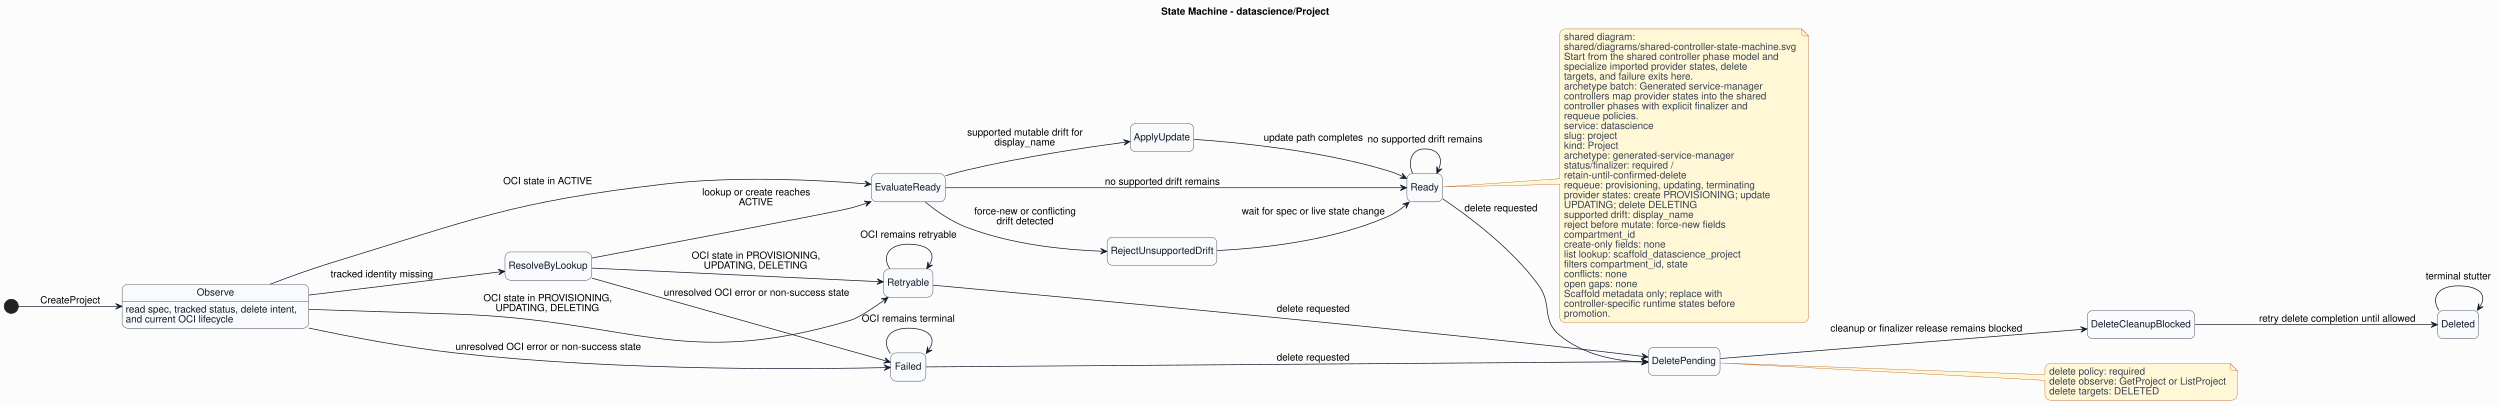
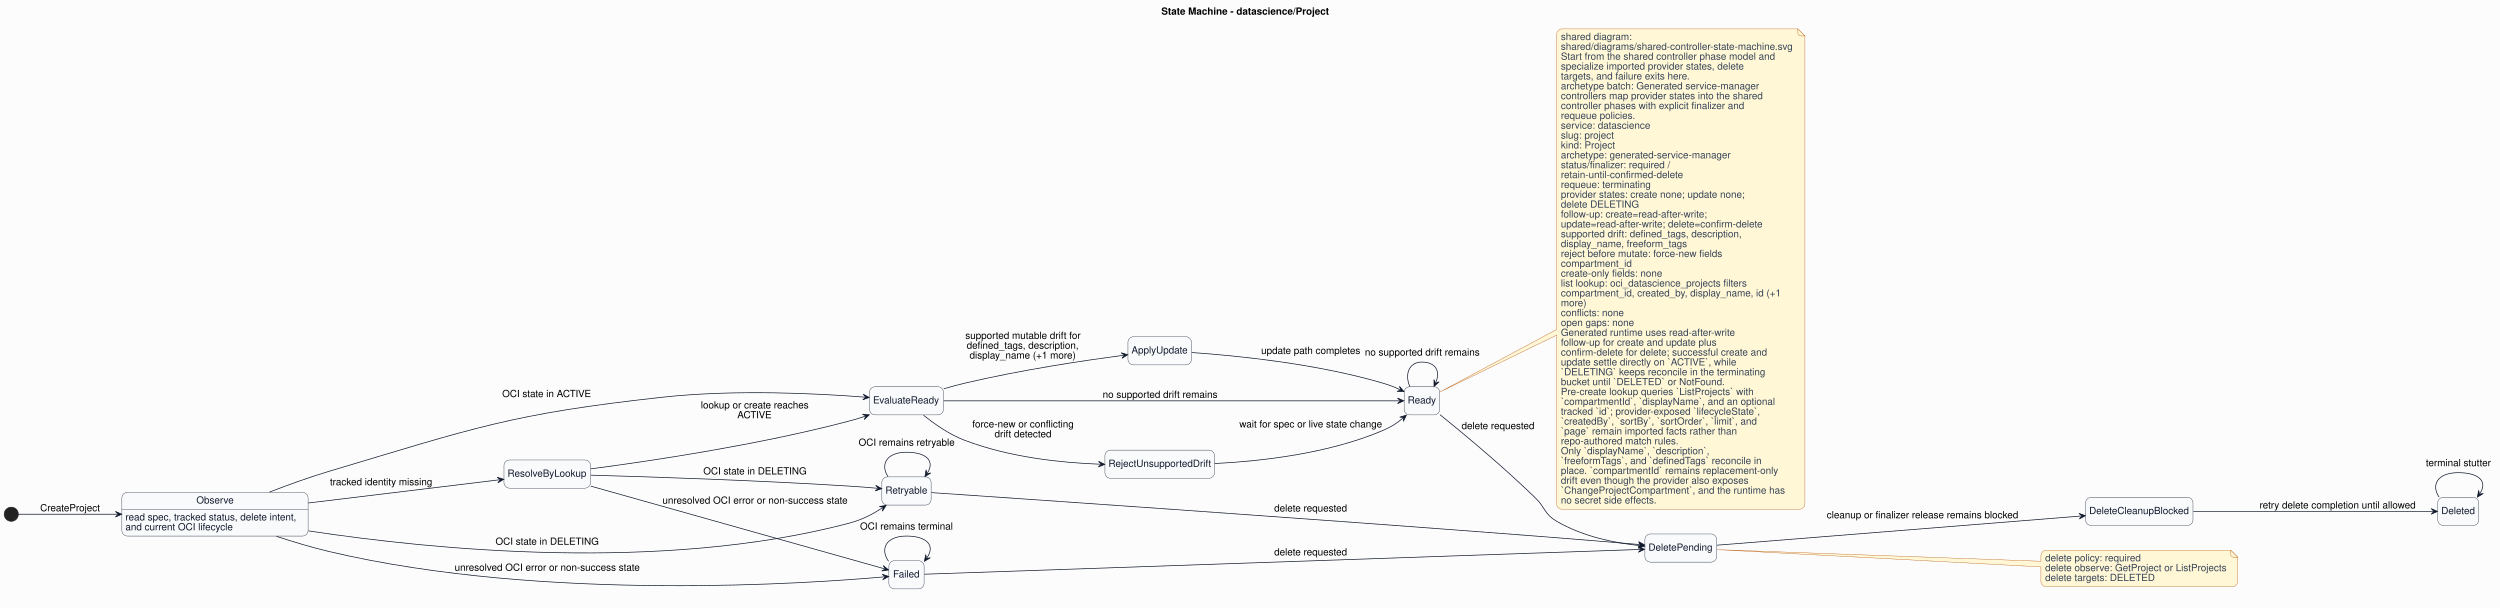
- <svg xmlns="http://www.w3.org/2000/svg" contentStyleType="text/css" data-diagram-type="STATE" height="576px" preserveAspectRatio="none" style="width:3542px;height:576px;background:#FCFCFD;" version="1.1" viewBox="0 0 3542 576" width="3542px" zoomAndPan="magnify">
+ <svg xmlns="http://www.w3.org/2000/svg" contentStyleType="text/css" data-diagram-type="STATE" height="862px" preserveAspectRatio="none" style="width:3549px;height:862px;background:#FCFCFD;" version="1.1" viewBox="0 0 3549 862" width="3549px" zoomAndPan="magnify">
  <defs />
  <g>
-     <rect fill="#FCFCFD" height="576" style="stroke:none;stroke-width:1;" width="3542" x="0" y="0" />
+     <rect fill="#FCFCFD" height="862" style="stroke:none;stroke-width:1;" width="3549" x="0" y="0" />
    <g class="title" data-source-line="10">
-       <text fill="#000000" font-family="Helvetica" font-size="14" font-weight="bold" lengthAdjust="spacing" textLength="238.089" x="1645.119" y="20.78">State Machine - datascience/Project</text>
+       <text fill="#000000" font-family="Helvetica" font-size="14" font-weight="bold" lengthAdjust="spacing" textLength="238.089" x="1648.619" y="20.78">State Machine - datascience/Project</text>
    </g>
    <g class="entity" data-qualified-name="observe" id="ent0002">
-       <rect fill="#F8FAFC" height="62" rx="8" ry="8" style="stroke:#0F172A;stroke-width:0.5;" width="264.364" x="173" y="403" />
-       <line style="stroke:#0F172A;stroke-width:0.5;" x1="173" x2="437.364" y1="427" y2="427" />
-       <text fill="#0F172A" font-family="Helvetica" font-size="14" lengthAdjust="spacing" textLength="52.91" x="278.727" y="418.78">Observe</text>
-       <text fill="#0F172A" font-family="Helvetica" font-size="14" lengthAdjust="spacing" textLength="244.364" x="178" y="442.78">read spec, tracked status, delete intent,</text>
-       <text fill="#0F172A" font-family="Helvetica" font-size="14" lengthAdjust="spacing" textLength="153.282" x="178" y="456.78">and current OCI lifecycle</text>
-     </g>
-     <rect fill="#F8FAFC" height="40" rx="8" ry="8" style="stroke:#0F172A;stroke-width:0.5;" width="104.951" x="1234.36" y="246" />
-     <text fill="#0F172A" font-family="Helvetica" font-size="14" lengthAdjust="spacing" textLength="94.951" x="1239.36" y="269.78">EvaluateReady</text>
-     <rect fill="#F8FAFC" height="40" rx="8" ry="8" style="stroke:#0F172A;stroke-width:0.5;" width="50.469" x="1993.32" y="246" />
-     <text fill="#0F172A" font-family="Helvetica" font-size="14" lengthAdjust="spacing" textLength="40.469" x="1998.32" y="269.78">Ready</text>
-     <rect fill="#F8FAFC" height="40" rx="8" ry="8" style="stroke:#0F172A;stroke-width:0.5;" width="69.917" x="1251.88" y="381" />
-     <text fill="#0F172A" font-family="Helvetica" font-size="14" lengthAdjust="spacing" textLength="59.917" x="1256.88" y="404.78">Retryable</text>
-     <rect fill="#F8FAFC" height="40" rx="8" ry="8" style="stroke:#0F172A;stroke-width:0.5;" width="50" x="1261.84" y="500" />
-     <text fill="#0F172A" font-family="Helvetica" font-size="14" lengthAdjust="spacing" textLength="38.131" x="1267.775" y="523.78">Failed</text>
-     <rect fill="#F8FAFC" height="40" rx="8" ry="8" style="stroke:#0F172A;stroke-width:0.5;" width="122.848" x="715.44" y="357" />
-     <text fill="#0F172A" font-family="Helvetica" font-size="14" lengthAdjust="spacing" textLength="112.848" x="720.44" y="380.78">ResolveByLookup</text>
-     <rect fill="#F8FAFC" height="40" rx="8" ry="8" style="stroke:#0F172A;stroke-width:0.5;" width="155.51" x="1568.56" y="336" />
-     <text fill="#0F172A" font-family="Helvetica" font-size="14" lengthAdjust="spacing" textLength="145.51" x="1573.56" y="359.78">RejectUnsupportedDrift</text>
-     <rect fill="#F8FAFC" height="40" rx="8" ry="8" style="stroke:#0F172A;stroke-width:0.5;" width="90.165" x="1601.23" y="175" />
-     <text fill="#0F172A" font-family="Helvetica" font-size="14" lengthAdjust="spacing" textLength="80.165" x="1606.23" y="198.78">ApplyUpdate</text>
-     <rect fill="#F8FAFC" height="40" rx="8" ry="8" style="stroke:#0F172A;stroke-width:0.5;" width="101.848" x="2335.1" y="492" />
-     <text fill="#0F172A" font-family="Helvetica" font-size="14" lengthAdjust="spacing" textLength="91.848" x="2340.1" y="515.78">DeletePending</text>
-     <rect fill="#F8FAFC" height="40" rx="8" ry="8" style="stroke:#0F172A;stroke-width:0.5;" width="58.255" x="3453.61" y="440" />
-     <text fill="#0F172A" font-family="Helvetica" font-size="14" lengthAdjust="spacing" textLength="48.255" x="3458.61" y="463.78">Deleted</text>
-     <rect fill="#F8FAFC" height="40" rx="8" ry="8" style="stroke:#0F172A;stroke-width:0.5;" width="152.427" x="2957.22" y="440" />
-     <text fill="#0F172A" font-family="Helvetica" font-size="14" lengthAdjust="spacing" textLength="142.427" x="2962.22" y="463.78">DeleteCleanupBlocked</text>
+       <rect fill="#F8FAFC" height="62" rx="8" ry="8" style="stroke:#0F172A;stroke-width:0.5;" width="264.364" x="173" y="699" />
+       <line style="stroke:#0F172A;stroke-width:0.5;" x1="173" x2="437.364" y1="723" y2="723" />
+       <text fill="#0F172A" font-family="Helvetica" font-size="14" lengthAdjust="spacing" textLength="52.91" x="278.727" y="714.78">Observe</text>
+       <text fill="#0F172A" font-family="Helvetica" font-size="14" lengthAdjust="spacing" textLength="244.364" x="178" y="738.78">read spec, tracked status, delete intent,</text>
+       <text fill="#0F172A" font-family="Helvetica" font-size="14" lengthAdjust="spacing" textLength="153.282" x="178" y="752.78">and current OCI lifecycle</text>
+     </g>
+     <rect fill="#F8FAFC" height="40" rx="8" ry="8" style="stroke:#0F172A;stroke-width:0.5;" width="104.951" x="1234.36" y="549" />
+     <text fill="#0F172A" font-family="Helvetica" font-size="14" lengthAdjust="spacing" textLength="94.951" x="1239.36" y="572.78">EvaluateReady</text>
+     <rect fill="#F8FAFC" height="40" rx="8" ry="8" style="stroke:#0F172A;stroke-width:0.5;" width="50.469" x="1993.32" y="549" />
+     <text fill="#0F172A" font-family="Helvetica" font-size="14" lengthAdjust="spacing" textLength="40.469" x="1998.32" y="572.78">Ready</text>
+     <rect fill="#F8FAFC" height="40" rx="8" ry="8" style="stroke:#0F172A;stroke-width:0.5;" width="69.917" x="1251.88" y="677" />
+     <text fill="#0F172A" font-family="Helvetica" font-size="14" lengthAdjust="spacing" textLength="59.917" x="1256.88" y="700.78">Retryable</text>
+     <rect fill="#F8FAFC" height="40" rx="8" ry="8" style="stroke:#0F172A;stroke-width:0.5;" width="50" x="1261.84" y="796" />
+     <text fill="#0F172A" font-family="Helvetica" font-size="14" lengthAdjust="spacing" textLength="38.131" x="1267.775" y="819.78">Failed</text>
+     <rect fill="#F8FAFC" height="40" rx="8" ry="8" style="stroke:#0F172A;stroke-width:0.5;" width="122.848" x="715.44" y="653" />
+     <text fill="#0F172A" font-family="Helvetica" font-size="14" lengthAdjust="spacing" textLength="112.848" x="720.44" y="676.78">ResolveByLookup</text>
+     <rect fill="#F8FAFC" height="40" rx="8" ry="8" style="stroke:#0F172A;stroke-width:0.5;" width="155.51" x="1568.56" y="639" />
+     <text fill="#0F172A" font-family="Helvetica" font-size="14" lengthAdjust="spacing" textLength="145.51" x="1573.56" y="662.78">RejectUnsupportedDrift</text>
+     <rect fill="#F8FAFC" height="40" rx="8" ry="8" style="stroke:#0F172A;stroke-width:0.5;" width="90.165" x="1601.23" y="478" />
+     <text fill="#0F172A" font-family="Helvetica" font-size="14" lengthAdjust="spacing" textLength="80.165" x="1606.23" y="501.78">ApplyUpdate</text>
+     <rect fill="#F8FAFC" height="40" rx="8" ry="8" style="stroke:#0F172A;stroke-width:0.5;" width="101.848" x="2335.1" y="758" />
+     <text fill="#0F172A" font-family="Helvetica" font-size="14" lengthAdjust="spacing" textLength="91.848" x="2340.1" y="781.78">DeletePending</text>
+     <rect fill="#F8FAFC" height="40" rx="8" ry="8" style="stroke:#0F172A;stroke-width:0.5;" width="58.255" x="3460.61" y="706" />
+     <text fill="#0F172A" font-family="Helvetica" font-size="14" lengthAdjust="spacing" textLength="48.255" x="3465.61" y="729.78">Deleted</text>
+     <rect fill="#F8FAFC" height="40" rx="8" ry="8" style="stroke:#0F172A;stroke-width:0.5;" width="152.427" x="2960.72" y="706" />
+     <text fill="#0F172A" font-family="Helvetica" font-size="14" lengthAdjust="spacing" textLength="142.427" x="2965.72" y="729.78">DeleteCleanupBlocked</text>
    <g class="start_entity" data-qualified-name=".start." data-source-line="32" id="ent0002">
-       <ellipse cx="16" cy="434" fill="#222222" rx="10" ry="10" style="stroke:#222222;stroke-width:1;" />
+       <ellipse cx="16" cy="730" fill="#222222" rx="10" ry="10" style="stroke:#222222;stroke-width:1;" />
    </g>
    <g class="entity" data-qualified-name="GMN2" data-source-line="55" id="ent0003">
-       <path d="M2209.78,49 L2209.78,253.16 L2044.1,264.86 L2209.78,261.16 L2209.78,449 A8,8 0 0 0 2217.78,457 L2554.261,457 A8,8 0 0 0 2562.261,449 L2562.261,51 L2552.261,41 L2217.78,41 A8,8 0 0 0 2209.78,49" fill="#FFF7D6" style="stroke:#B45309;stroke-width:0.5;" />
+       <path d="M2209.78,49 L2209.78,467.76 L2044.1,556.44 L2209.78,475.76 L2209.78,715 A8,8 0 0 0 2217.78,723 L2554.261,723 A8,8 0 0 0 2562.261,715 L2562.261,51 L2552.261,41 L2217.78,41 A8,8 0 0 0 2209.78,49" fill="#FFF7D6" style="stroke:#B45309;stroke-width:0.5;" />
      <path d="M2552.261,41 L2552.261,47 A4,4 0 0 0 2556.261,51 L2562.261,51 L2552.261,41" fill="#FFF7D6" style="stroke:#B45309;stroke-width:0.5;" />
      <text fill="#334155" font-family="Helvetica" font-size="14" lengthAdjust="spacing" textLength="101.165" x="2215.78" y="56.78">shared diagram:</text>
      <text fill="#334155" font-family="Helvetica" font-size="14" lengthAdjust="spacing" textLength="331.481" x="2215.78" y="70.78">shared/diagrams/shared-controller-state-machine.svg</text>
      <text fill="#334155" font-family="Helvetica" font-size="14" lengthAdjust="spacing" textLength="304.274" x="2215.78" y="84.78">Start from the shared controller phase model and</text>
      <text fill="#334155" font-family="Helvetica" font-size="14" lengthAdjust="spacing" textLength="261.468" x="2215.78" y="98.78">specialize imported provider states, delete</text>
      <text fill="#334155" font-family="Helvetica" font-size="14" lengthAdjust="spacing" textLength="184.434" x="2215.78" y="112.78">targets, and failure exits here.</text>
      <text fill="#334155" font-family="Helvetica" font-size="14" lengthAdjust="spacing" textLength="281.709" x="2215.78" y="126.78">archetype batch: Generated service-manager</text>
      <text fill="#334155" font-family="Helvetica" font-size="14" lengthAdjust="spacing" textLength="287.923" x="2215.78" y="140.78">controllers map provider states into the shared</text>
      <text fill="#334155" font-family="Helvetica" font-size="14" lengthAdjust="spacing" textLength="261.461" x="2215.78" y="154.78">controller phases with explicit finalizer and</text>
      <text fill="#334155" font-family="Helvetica" font-size="14" lengthAdjust="spacing" textLength="105.848" x="2215.78" y="168.78">requeue policies.</text>
      <text fill="#334155" font-family="Helvetica" font-size="14" lengthAdjust="spacing" textLength="126.841" x="2215.78" y="182.78">service: datascience</text>
      <text fill="#334155" font-family="Helvetica" font-size="14" lengthAdjust="spacing" textLength="75.482" x="2215.78" y="196.78">slug: project</text>
      <text fill="#334155" font-family="Helvetica" font-size="14" lengthAdjust="spacing" textLength="77.034" x="2215.78" y="210.78">kind: Project</text>
      <text fill="#334155" font-family="Helvetica" font-size="14" lengthAdjust="spacing" textLength="241.24" x="2215.78" y="224.78">archetype: generated-service-manager</text>
      <text fill="#334155" font-family="Helvetica" font-size="14" lengthAdjust="spacing" textLength="156.406" x="2215.78" y="238.78">status/finalizer: required /</text>
      <text fill="#334155" font-family="Helvetica" font-size="14" lengthAdjust="spacing" textLength="174.303" x="2215.78" y="252.78">retain-until-confirmed-delete</text>
-       <text fill="#334155" font-family="Helvetica" font-size="14" lengthAdjust="spacing" textLength="272.398" x="2215.78" y="266.78">requeue: provisioning, updating, terminating</text>
-       <text fill="#334155" font-family="Helvetica" font-size="14" lengthAdjust="spacing" textLength="295.682" x="2215.78" y="280.78">provider states: create PROVISIONING; update</text>
-       <text fill="#334155" font-family="Helvetica" font-size="14" lengthAdjust="spacing" textLength="192.165" x="2215.78" y="294.78">UPDATING; delete DELETING</text>
-       <text fill="#334155" font-family="Helvetica" font-size="14" lengthAdjust="spacing" textLength="183.661" x="2215.78" y="308.78">supported drift: display_name</text>
-       <text fill="#334155" font-family="Helvetica" font-size="14" lengthAdjust="spacing" textLength="230.33" x="2215.78" y="322.78">reject before mutate: force-new fields</text>
-       <text fill="#334155" font-family="Helvetica" font-size="14" lengthAdjust="spacing" textLength="100.379" x="2215.78" y="336.78">compartment_id</text>
-       <text fill="#334155" font-family="Helvetica" font-size="14" lengthAdjust="spacing" textLength="144.751" x="2215.78" y="350.78">create-only fields: none</text>
-       <text fill="#334155" font-family="Helvetica" font-size="14" lengthAdjust="spacing" textLength="250.592" x="2215.78" y="364.78">list lookup: scaffold_datascience_project</text>
-       <text fill="#334155" font-family="Helvetica" font-size="14" lengthAdjust="spacing" textLength="175.848" x="2215.78" y="378.78">filters compartment_id, state</text>
-       <text fill="#334155" font-family="Helvetica" font-size="14" lengthAdjust="spacing" textLength="89.496" x="2215.78" y="392.78">conflicts: none</text>
-       <text fill="#334155" font-family="Helvetica" font-size="14" lengthAdjust="spacing" textLength="104.316" x="2215.78" y="406.78">open gaps: none</text>
-       <text fill="#334155" font-family="Helvetica" font-size="14" lengthAdjust="spacing" textLength="224.902" x="2215.78" y="420.78">Scaffold metadata only; replace with</text>
-       <text fill="#334155" font-family="Helvetica" font-size="14" lengthAdjust="spacing" textLength="244.323" x="2215.78" y="434.78">controller-specific runtime states before</text>
-       <text fill="#334155" font-family="Helvetica" font-size="14" lengthAdjust="spacing" textLength="66.144" x="2215.78" y="448.78">promotion.</text>
-     </g>
-     <g class="entity" data-qualified-name="GMN5" data-source-line="86" id="ent0006">
-       <path d="M2897.27,523 L2897.27,530.9 L2437.4,514.26 L2897.27,538.9 L2897.27,559 A8,8 0 0 0 2905.27,567 L3161.614,567 A8,8 0 0 0 3169.614,559 L3169.614,525 L3159.614,515 L2905.27,515 A8,8 0 0 0 2897.27,523" fill="#FFF7D6" style="stroke:#B45309;stroke-width:0.5;" />
-       <path d="M3159.614,515 L3159.614,521 A4,4 0 0 0 3163.614,525 L3169.614,525 L3159.614,515" fill="#FFF7D6" style="stroke:#B45309;stroke-width:0.5;" />
-       <text fill="#334155" font-family="Helvetica" font-size="14" lengthAdjust="spacing" textLength="136.972" x="2903.27" y="530.78">delete policy: required</text>
-       <text fill="#334155" font-family="Helvetica" font-size="14" lengthAdjust="spacing" textLength="251.344" x="2903.27" y="544.78">delete observe: GetProject or ListProject</text>
-       <text fill="#334155" font-family="Helvetica" font-size="14" lengthAdjust="spacing" textLength="157.185" x="2903.27" y="558.78">delete targets: DELETED</text>
+       <text fill="#334155" font-family="Helvetica" font-size="14" lengthAdjust="spacing" textLength="128.413" x="2215.78" y="266.78">requeue: terminating</text>
+       <text fill="#334155" font-family="Helvetica" font-size="14" lengthAdjust="spacing" textLength="263.067" x="2215.78" y="280.78">provider states: create none; update none;</text>
+       <text fill="#334155" font-family="Helvetica" font-size="14" lengthAdjust="spacing" textLength="112.048" x="2215.78" y="294.78">delete DELETING</text>
+       <text fill="#334155" font-family="Helvetica" font-size="14" lengthAdjust="spacing" textLength="209.699" x="2215.78" y="308.78">follow-up: create=read-after-write;</text>
+       <text fill="#334155" font-family="Helvetica" font-size="14" lengthAdjust="spacing" textLength="288.716" x="2215.78" y="322.78">update=read-after-write; delete=confirm-delete</text>
+       <text fill="#334155" font-family="Helvetica" font-size="14" lengthAdjust="spacing" textLength="256.826" x="2215.78" y="336.78">supported drift: defined_tags, description,</text>
+       <text fill="#334155" font-family="Helvetica" font-size="14" lengthAdjust="spacing" textLength="180.537" x="2215.78" y="350.78">display_name, freeform_tags</text>
+       <text fill="#334155" font-family="Helvetica" font-size="14" lengthAdjust="spacing" textLength="230.33" x="2215.78" y="364.78">reject before mutate: force-new fields</text>
+       <text fill="#334155" font-family="Helvetica" font-size="14" lengthAdjust="spacing" textLength="100.379" x="2215.78" y="378.78">compartment_id</text>
+       <text fill="#334155" font-family="Helvetica" font-size="14" lengthAdjust="spacing" textLength="144.751" x="2215.78" y="392.78">create-only fields: none</text>
+       <text fill="#334155" font-family="Helvetica" font-size="14" lengthAdjust="spacing" textLength="264.578" x="2215.78" y="406.78">list lookup: oci_datascience_projects filters</text>
+       <text fill="#334155" font-family="Helvetica" font-size="14" lengthAdjust="spacing" textLength="314.781" x="2215.78" y="420.78">compartment_id, created_by, display_name, id (+1</text>
+       <text fill="#334155" font-family="Helvetica" font-size="14" lengthAdjust="spacing" textLength="36.559" x="2215.78" y="434.78">more)</text>
+       <text fill="#334155" font-family="Helvetica" font-size="14" lengthAdjust="spacing" textLength="89.496" x="2215.78" y="448.78">conflicts: none</text>
+       <text fill="#334155" font-family="Helvetica" font-size="14" lengthAdjust="spacing" textLength="104.316" x="2215.78" y="462.78">open gaps: none</text>
+       <text fill="#334155" font-family="Helvetica" font-size="14" lengthAdjust="spacing" textLength="248.999" x="2215.78" y="476.78">Generated runtime uses read-after-write</text>
+       <text fill="#334155" font-family="Helvetica" font-size="14" lengthAdjust="spacing" textLength="222.585" x="2215.78" y="490.78">follow-up for create and update plus</text>
+       <text fill="#334155" font-family="Helvetica" font-size="14" lengthAdjust="spacing" textLength="294.15" x="2215.78" y="504.78">confirm-delete for delete; successful create and</text>
+       <text fill="#334155" font-family="Helvetica" font-size="14" lengthAdjust="spacing" textLength="251.33" x="2215.78" y="518.78">update settle directly on `ACTIVE`, while</text>
+       <text fill="#334155" font-family="Helvetica" font-size="14" lengthAdjust="spacing" textLength="291.785" x="2215.78" y="532.78">`DELETING` keeps reconcile in the terminating</text>
+       <text fill="#334155" font-family="Helvetica" font-size="14" lengthAdjust="spacing" textLength="234.206" x="2215.78" y="546.78">bucket until `DELETED` or NotFound.</text>
+       <text fill="#334155" font-family="Helvetica" font-size="14" lengthAdjust="spacing" textLength="274.668" x="2215.78" y="560.78">Pre-create lookup queries `ListProjects` with</text>
+       <text fill="#334155" font-family="Helvetica" font-size="14" lengthAdjust="spacing" textLength="304.254" x="2215.78" y="574.78">`compartmentId`, `displayName`, and an optional</text>
+       <text fill="#334155" font-family="Helvetica" font-size="14" lengthAdjust="spacing" textLength="285.558" x="2215.78" y="588.78">tracked `id`; provider-exposed `lifecycleState`,</text>
+       <text fill="#334155" font-family="Helvetica" font-size="14" lengthAdjust="spacing" textLength="278.489" x="2215.78" y="602.78">`createdBy`, `sortBy`, `sortOrder`, `limit`, and</text>
+       <text fill="#334155" font-family="Helvetica" font-size="14" lengthAdjust="spacing" textLength="250.565" x="2215.78" y="616.78">`page` remain imported facts rather than</text>
+       <text fill="#334155" font-family="Helvetica" font-size="14" lengthAdjust="spacing" textLength="168.089" x="2215.78" y="630.78">repo-authored match rules.</text>
+       <text fill="#334155" font-family="Helvetica" font-size="14" lengthAdjust="spacing" textLength="211.62" x="2215.78" y="644.78">Only `displayName`, `description`,</text>
+       <text fill="#334155" font-family="Helvetica" font-size="14" lengthAdjust="spacing" textLength="288.682" x="2215.78" y="658.78">`freeformTags`, and `definedTags` reconcile in</text>
+       <text fill="#334155" font-family="Helvetica" font-size="14" lengthAdjust="spacing" textLength="308.902" x="2215.78" y="672.78">place. `compartmentId` remains replacement-only</text>
+       <text fill="#334155" font-family="Helvetica" font-size="14" lengthAdjust="spacing" textLength="267.723" x="2215.78" y="686.78">drift even though the provider also exposes</text>
+       <text fill="#334155" font-family="Helvetica" font-size="14" lengthAdjust="spacing" textLength="318.268" x="2215.78" y="700.78">`ChangeProjectCompartment`, and the runtime has</text>
+       <text fill="#334155" font-family="Helvetica" font-size="14" lengthAdjust="spacing" textLength="136.179" x="2215.78" y="714.78">no secret side effects.</text>
+     </g>
+     <g class="entity" data-qualified-name="GMN5" data-source-line="105" id="ent0006">
+       <path d="M2897.27,789 L2897.27,796.78 L2437.4,780.25 L2897.27,804.78 L2897.27,825 A8,8 0 0 0 2905.27,833 L3168.614,833 A8,8 0 0 0 3176.614,825 L3176.614,791 L3166.614,781 L2905.27,781 A8,8 0 0 0 2897.27,789" fill="#FFF7D6" style="stroke:#B45309;stroke-width:0.5;" />
+       <path d="M3166.614,781 L3166.614,787 A4,4 0 0 0 3170.614,791 L3176.614,791 L3166.614,781" fill="#FFF7D6" style="stroke:#B45309;stroke-width:0.5;" />
+       <text fill="#334155" font-family="Helvetica" font-size="14" lengthAdjust="spacing" textLength="136.972" x="2903.27" y="796.78">delete policy: required</text>
+       <text fill="#334155" font-family="Helvetica" font-size="14" lengthAdjust="spacing" textLength="258.344" x="2903.27" y="810.78">delete observe: GetProject or ListProjects</text>
+       <text fill="#334155" font-family="Helvetica" font-size="14" lengthAdjust="spacing" textLength="157.185" x="2903.27" y="824.78">delete targets: DELETED</text>
    </g>
    <g class="link" data-entity-1="ent0002" data-entity-2="ent0002" data-link-type="dependency" data-source-line="32" id="lnk3">
-       <path d="M26.23,434 C49.42,434 106.57,434 166.83,434" fill="none" id="*start*-to-observe" style="stroke:#0F172A;stroke-width:1;" />
-       <polygon fill="#0F172A" points="172.83,434,163.83,430,167.83,434,163.83,438,172.83,434" style="stroke:#0F172A;stroke-width:1;" />
-       <text fill="#000000" font-family="Helvetica" font-size="14" lengthAdjust="spacing" textLength="85.593" x="57" y="429.78">CreateProject</text>
+       <path d="M26.23,730 C49.42,730 106.57,730 166.83,730" fill="none" id="*start*-to-observe" style="stroke:#0F172A;stroke-width:1;" />
+       <polygon fill="#0F172A" points="172.83,730,163.83,726,167.83,730,163.83,734,172.83,730" style="stroke:#0F172A;stroke-width:1;" />
+       <text fill="#000000" font-family="Helvetica" font-size="14" lengthAdjust="spacing" textLength="85.593" x="57" y="725.78">CreateProject</text>
    </g>
    <g class="link" data-entity-1="ent0002" data-entity-2="ent0007" data-link-type="dependency" data-source-line="33" id="lnk4">
-       <path d="M437.64,418.05 C528.55,407.01 639.334,393.573 709.184,385.093" fill="none" id="observe-to-resolve_by_lookup" style="stroke:#0F172A;stroke-width:1;" />
-       <polygon fill="#0F172A" points="715.14,384.37,705.723,381.484,710.176,384.973,706.688,389.425,715.14,384.37" style="stroke:#0F172A;stroke-width:1;" />
-       <text fill="#000000" font-family="Helvetica" font-size="14" lengthAdjust="spacing" textLength="145.503" x="468.36" y="392.84">tracked identity missing</text>
+       <path d="M437.64,714.05 C528.55,703.01 639.334,689.573 709.184,681.093" fill="none" id="observe-to-resolve_by_lookup" style="stroke:#0F172A;stroke-width:1;" />
+       <polygon fill="#0F172A" points="715.14,680.37,705.723,677.484,710.176,680.973,706.688,685.426,715.14,680.37" style="stroke:#0F172A;stroke-width:1;" />
+       <text fill="#000000" font-family="Helvetica" font-size="14" lengthAdjust="spacing" textLength="145.503" x="468.36" y="688.84">tracked identity missing</text>
    </g>
    <g class="link" data-entity-1="ent0007" data-entity-2="ent0003" data-link-type="dependency" data-source-line="34" id="lnk5">
-       <path d="M838.57,365.58 C952.1,344.19 1186.77,299.79 1204.36,295 C1214.07,292.36 1218.604,291.054 1228.384,287.704" fill="none" id="resolve_by_lookup-to-evaluate_ready" style="stroke:#0F172A;stroke-width:1;" />
-       <polygon fill="#0F172A" points="1234.06,285.76,1224.249,284.892,1229.33,287.38,1226.842,292.461,1234.06,285.76" style="stroke:#0F172A;stroke-width:1;" />
-       <text fill="#000000" font-family="Helvetica" font-size="14" lengthAdjust="spacing" textLength="154.089" x="994.86" y="276.78">lookup or create reaches</text>
-       <text fill="#000000" font-family="Helvetica" font-size="14" lengthAdjust="spacing" textLength="50.565" x="1046.622" y="290.78">ACTIVE</text>
+       <path d="M838.59,665.59 C921.94,654.68 1076.06,631.86 1204.36,598 C1214.09,595.43 1218.632,594.159 1228.412,590.819" fill="none" id="resolve_by_lookup-to-evaluate_ready" style="stroke:#0F172A;stroke-width:1;" />
+       <polygon fill="#0F172A" points="1234.09,588.88,1224.28,588.003,1229.358,590.496,1226.866,595.574,1234.09,588.88" style="stroke:#0F172A;stroke-width:1;" />
+       <text fill="#000000" font-family="Helvetica" font-size="14" lengthAdjust="spacing" textLength="154.089" x="994.86" y="579.78">lookup or create reaches</text>
+       <text fill="#000000" font-family="Helvetica" font-size="14" lengthAdjust="spacing" textLength="50.565" x="1046.622" y="593.78">ACTIVE</text>
    </g>
    <g class="link" data-entity-1="ent0007" data-entity-2="ent0005" data-link-type="dependency" data-source-line="35" id="lnk6">
-       <path d="M838.63,379.87 C946.21,384.95 1160.807,395.097 1245.597,399.097" fill="none" id="resolve_by_lookup-to-retryable" style="stroke:#0F172A;stroke-width:1;" />
-       <polygon fill="#0F172A" points="1251.59,399.38,1242.789,394.96,1246.596,399.144,1242.411,402.951,1251.59,399.38" style="stroke:#0F172A;stroke-width:1;" />
-       <text fill="#000000" font-family="Helvetica" font-size="14" lengthAdjust="spacing" textLength="184.379" x="979.86" y="366.54">OCI state in PROVISIONING,</text>
-       <text fill="#000000" font-family="Helvetica" font-size="14" lengthAdjust="spacing" textLength="150.131" x="996.984" y="380.54">UPDATING, DELETING</text>
+       <path d="M838.65,674.55 C921.42,676.85 1074.2,681.82 1204.36,690 C1219.95,690.98 1231.214,691.873 1245.794,693.183" fill="none" id="resolve_by_lookup-to-retryable" style="stroke:#0F172A;stroke-width:1;" />
+       <polygon fill="#0F172A" points="1251.77,693.72,1243.164,688.931,1246.79,693.273,1242.448,696.899,1251.77,693.72" style="stroke:#0F172A;stroke-width:1;" />
+       <text fill="#000000" font-family="Helvetica" font-size="14" lengthAdjust="spacing" textLength="147.82" x="998.36" y="673.51">OCI state in DELETING</text>
    </g>
    <g class="link" data-entity-1="ent0007" data-entity-2="ent0006" data-link-type="dependency" data-source-line="36" id="lnk7">
-       <path d="M838.63,394.11 C950.69,425.65 1179.585,490.083 1255.675,511.513" fill="none" id="resolve_by_lookup-to-failed" style="stroke:#0F172A;stroke-width:1;" />
-       <polygon fill="#0F172A" points="1261.45,513.14,1253.871,506.85,1256.637,511.784,1251.703,514.55,1261.45,513.14" style="stroke:#0F172A;stroke-width:1;" />
-       <text fill="#000000" font-family="Helvetica" font-size="14" lengthAdjust="spacing" textLength="263.778" x="940.36" y="419.03">unresolved OCI error or non-success state</text>
+       <path d="M838.63,690.11 C950.69,721.65 1179.585,786.083 1255.675,807.513" fill="none" id="resolve_by_lookup-to-failed" style="stroke:#0F172A;stroke-width:1;" />
+       <polygon fill="#0F172A" points="1261.45,809.14,1253.871,802.85,1256.637,807.784,1251.703,810.55,1261.45,809.14" style="stroke:#0F172A;stroke-width:1;" />
+       <text fill="#000000" font-family="Helvetica" font-size="14" lengthAdjust="spacing" textLength="263.778" x="940.36" y="715.03">unresolved OCI error or non-success state</text>
    </g>
    <g class="link" data-entity-1="ent0002" data-entity-2="ent0003" data-link-type="dependency" data-source-line="37" id="lnk8">
-       <path d="M382.96,402.64 C409.45,392.43 439.47,381.55 467.36,373 C673.5,309.82 725.22,286.06 939.36,261 C1043.33,248.83 1160.05,255.034 1227.99,260.554" fill="none" id="observe-to-evaluate_ready" style="stroke:#0F172A;stroke-width:1;" />
-       <polygon fill="#0F172A" points="1233.97,261.04,1225.323,256.324,1228.986,260.635,1224.676,264.298,1233.97,261.04" style="stroke:#0F172A;stroke-width:1;" />
-       <text fill="#000000" font-family="Helvetica" font-size="14" lengthAdjust="spacing" textLength="128.372" x="712.86" y="260.95">OCI state in ACTIVE</text>
+       <path d="M382.48,698.57 C409.06,688.3 439.27,677.39 467.36,669 C673.28,607.48 725.74,587.47 939.36,564 C1043.41,552.57 1160.098,558.525 1228.008,563.805" fill="none" id="observe-to-evaluate_ready" style="stroke:#0F172A;stroke-width:1;" />
+       <polygon fill="#0F172A" points="1233.99,564.27,1225.327,559.584,1229.005,563.882,1224.707,567.56,1233.99,564.27" style="stroke:#0F172A;stroke-width:1;" />
+       <text fill="#000000" font-family="Helvetica" font-size="14" lengthAdjust="spacing" textLength="128.372" x="712.86" y="563.67">OCI state in ACTIVE</text>
    </g>
    <g class="link" data-entity-1="ent0002" data-entity-2="ent0005" data-link-type="dependency" data-source-line="38" id="lnk9">
-       <path d="M437.47,438.33 C500.11,440.38 576.11,442.85 644.36,445 C893.16,452.84 965.72,524.79 1204.36,454 C1215.77,450.62 1234.445,438.364 1253.305,424.914" fill="none" id="observe-to-retryable" style="stroke:#0F172A;stroke-width:1;" />
-       <polygon fill="#0F172A" points="1258.19,421.43,1248.54,423.399,1254.119,424.333,1253.185,429.912,1258.19,421.43" style="stroke:#0F172A;stroke-width:1;" />
-       <text fill="#000000" font-family="Helvetica" font-size="14" lengthAdjust="spacing" textLength="184.379" x="684.86" y="426.78">OCI state in PROVISIONING,</text>
-       <text fill="#000000" font-family="Helvetica" font-size="14" lengthAdjust="spacing" textLength="150.131" x="701.984" y="440.78">UPDATING, DELETING</text>
+       <path d="M437.86,753.63 C615.31,780.59 939.47,812.61 1204.36,743 C1223.53,737.96 1237.901,730.553 1252.961,720.753" fill="none" id="observe-to-retryable" style="stroke:#0F172A;stroke-width:1;" />
+       <polygon fill="#0F172A" points="1257.99,717.48,1248.265,719.036,1253.799,720.207,1252.628,725.741,1257.99,717.48" style="stroke:#0F172A;stroke-width:1;" />
+       <text fill="#000000" font-family="Helvetica" font-size="14" lengthAdjust="spacing" textLength="147.82" x="703.36" y="773.34">OCI state in DELETING</text>
    </g>
    <g class="link" data-entity-1="ent0002" data-entity-2="ent0006" data-link-type="dependency" data-source-line="39" id="lnk10">
-       <path d="M437.52,464.76 C499.83,478.03 575.56,492.26 644.36,500 C883.8,526.92 1170.452,522.769 1255.562,520.789" fill="none" id="observe-to-failed" style="stroke:#0F172A;stroke-width:1;" />
-       <polygon fill="#0F172A" points="1261.56,520.65,1252.469,516.86,1256.561,520.766,1252.656,524.858,1261.56,520.65" style="stroke:#0F172A;stroke-width:1;" />
-       <text fill="#000000" font-family="Helvetica" font-size="14" lengthAdjust="spacing" textLength="263.778" x="645.36" y="495.78">unresolved OCI error or non-success state</text>
+       <path d="M392.4,761.38 C416.43,769.29 442.71,777.18 467.36,783 C773.6,855.27 1155.874,827.805 1255.644,818.875" fill="none" id="observe-to-failed" style="stroke:#0F172A;stroke-width:1;" />
+       <polygon fill="#0F172A" points="1261.62,818.34,1252.299,815.158,1256.64,818.786,1253.012,823.126,1261.62,818.34" style="stroke:#0F172A;stroke-width:1;" />
+       <text fill="#000000" font-family="Helvetica" font-size="14" lengthAdjust="spacing" textLength="263.778" x="645.36" y="810.26">unresolved OCI error or non-success state</text>
    </g>
    <g class="link" data-entity-1="ent0003" data-entity-2="ent0008" data-link-type="dependency" data-source-line="40" id="lnk11">
-       <path d="M1311.06,286.48 C1326.49,298.89 1347.81,313.85 1369.32,322 C1433.53,346.35 1505.604,353.906 1562.304,356.026" fill="none" id="evaluate_ready-to-reject_unsupported_drift" style="stroke:#0F172A;stroke-width:1;" />
-       <polygon fill="#0F172A" points="1568.3,356.25,1559.456,351.916,1563.303,356.063,1559.157,359.911,1568.3,356.25" style="stroke:#0F172A;stroke-width:1;" />
-       <text fill="#000000" font-family="Helvetica" font-size="14" lengthAdjust="spacing" textLength="143.951" x="1380.32" y="303.78">force-new or conflicting</text>
-       <text fill="#000000" font-family="Helvetica" font-size="14" lengthAdjust="spacing" textLength="80.938" x="1411.827" y="317.78">drift detected</text>
+       <path d="M1311.06,589.48 C1326.49,601.89 1347.81,616.85 1369.32,625 C1433.53,649.35 1505.604,656.906 1562.304,659.026" fill="none" id="evaluate_ready-to-reject_unsupported_drift" style="stroke:#0F172A;stroke-width:1;" />
+       <polygon fill="#0F172A" points="1568.3,659.25,1559.456,654.917,1563.303,659.063,1559.157,662.911,1568.3,659.25" style="stroke:#0F172A;stroke-width:1;" />
+       <text fill="#000000" font-family="Helvetica" font-size="14" lengthAdjust="spacing" textLength="143.951" x="1380.32" y="606.78">force-new or conflicting</text>
+       <text fill="#000000" font-family="Helvetica" font-size="14" lengthAdjust="spacing" textLength="80.938" x="1411.827" y="620.78">drift detected</text>
    </g>
    <g class="link" data-entity-1="ent0008" data-entity-2="ent0004" data-link-type="dependency" data-source-line="41" id="lnk12">
-       <path d="M1724.32,355.06 C1790.2,351.77 1886.3,341 1963.32,308 C1975.36,302.84 1982.48,298.236 1991.92,290.246" fill="none" id="reject_unsupported_drift-to-ready" style="stroke:#0F172A;stroke-width:1;" />
-       <polygon fill="#0F172A" points="1996.5,286.37,1987.046,289.131,1992.684,289.6,1992.215,295.238,1996.5,286.37" style="stroke:#0F172A;stroke-width:1;" />
-       <text fill="#000000" font-family="Helvetica" font-size="14" lengthAdjust="spacing" textLength="203.882" x="1759.32" y="303.78">wait for spec or live state change</text>
+       <path d="M1724.32,658.06 C1790.2,654.77 1886.3,644 1963.32,611 C1975.36,605.84 1982.48,601.236 1991.92,593.246" fill="none" id="reject_unsupported_drift-to-ready" style="stroke:#0F172A;stroke-width:1;" />
+       <polygon fill="#0F172A" points="1996.5,589.37,1987.046,592.131,1992.684,592.6,1992.215,598.238,1996.5,589.37" style="stroke:#0F172A;stroke-width:1;" />
+       <text fill="#000000" font-family="Helvetica" font-size="14" lengthAdjust="spacing" textLength="203.882" x="1759.32" y="606.78">wait for spec or live state change</text>
    </g>
    <g class="link" data-entity-1="ent0003" data-entity-2="ent0009" data-link-type="dependency" data-source-line="42" id="lnk13">
-       <path d="M1339.72,248.96 C1349.49,246.07 1359.67,243.27 1369.32,241 C1450.17,221.95 1540.202,208.61 1595.032,201.33" fill="none" id="evaluate_ready-to-apply_update" style="stroke:#0F172A;stroke-width:1;" />
-       <polygon fill="#0F172A" points="1600.98,200.54,1591.532,197.759,1596.024,201.198,1592.585,205.69,1600.98,200.54" style="stroke:#0F172A;stroke-width:1;" />
-       <text fill="#000000" font-family="Helvetica" font-size="14" lengthAdjust="spacing" textLength="163.42" x="1370.32" y="192.09">supported mutable drift for</text>
-       <text fill="#000000" font-family="Helvetica" font-size="14" lengthAdjust="spacing" textLength="86.386" x="1408.837" y="206.09">display_name</text>
+       <path d="M1339.72,551.96 C1349.49,549.07 1359.67,546.27 1369.32,544 C1450.17,524.95 1540.202,511.61 1595.032,504.33" fill="none" id="evaluate_ready-to-apply_update" style="stroke:#0F172A;stroke-width:1;" />
+       <polygon fill="#0F172A" points="1600.98,503.54,1591.532,500.759,1596.024,504.198,1592.585,508.69,1600.98,503.54" style="stroke:#0F172A;stroke-width:1;" />
+       <text fill="#000000" font-family="Helvetica" font-size="14" lengthAdjust="spacing" textLength="163.42" x="1370.32" y="481.09">supported mutable drift for</text>
+       <text fill="#000000" font-family="Helvetica" font-size="14" lengthAdjust="spacing" textLength="159.551" x="1372.255" y="495.09">defined_tags, description,</text>
+       <text fill="#000000" font-family="Helvetica" font-size="14" lengthAdjust="spacing" textLength="151.348" x="1376.356" y="509.09">display_name (+1 more)</text>
    </g>
    <g class="link" data-entity-1="ent0009" data-entity-2="ent0004" data-link-type="dependency" data-source-line="43" id="lnk14">
-       <path d="M1691.88,197.45 C1753.86,201.76 1869.1,213.07 1963.32,241 C1973.36,243.98 1978.503,245.9 1987.612,250.28" fill="none" id="apply_update-to-ready" style="stroke:#0F172A;stroke-width:1;" />
-       <polygon fill="#0F172A" points="1993.02,252.88,1986.642,245.375,1988.514,250.714,1983.176,252.585,1993.02,252.88" style="stroke:#0F172A;stroke-width:1;" />
-       <text fill="#000000" font-family="Helvetica" font-size="14" lengthAdjust="spacing" textLength="141.654" x="1790.32" y="199.45">update path completes</text>
+       <path d="M1691.88,500.45 C1753.86,504.76 1869.1,516.07 1963.32,544 C1973.36,546.98 1978.503,548.9 1987.612,553.28" fill="none" id="apply_update-to-ready" style="stroke:#0F172A;stroke-width:1;" />
+       <polygon fill="#0F172A" points="1993.02,555.88,1986.642,548.375,1988.514,553.713,1983.176,555.585,1993.02,555.88" style="stroke:#0F172A;stroke-width:1;" />
+       <text fill="#000000" font-family="Helvetica" font-size="14" lengthAdjust="spacing" textLength="141.654" x="1790.32" y="502.45">update path completes</text>
    </g>
    <g class="link" data-entity-1="ent0003" data-entity-2="ent0004" data-link-type="dependency" data-source-line="44" id="lnk15">
-       <path d="M1339.73,266 C1484.46,266 1882.77,266 1986.86,266" fill="none" id="evaluate_ready-to-ready" style="stroke:#0F172A;stroke-width:1;" />
-       <polygon fill="#0F172A" points="1992.86,266,1983.86,262,1987.86,266,1983.86,270,1992.86,266" style="stroke:#0F172A;stroke-width:1;" />
-       <text fill="#000000" font-family="Helvetica" font-size="14" lengthAdjust="spacing" textLength="162.641" x="1565.32" y="261.78">no supported drift remains</text>
+       <path d="M1339.73,569 C1484.46,569 1882.77,569 1986.86,569" fill="none" id="evaluate_ready-to-ready" style="stroke:#0F172A;stroke-width:1;" />
+       <polygon fill="#0F172A" points="1992.86,569,1983.86,565,1987.86,569,1983.86,573,1992.86,569" style="stroke:#0F172A;stroke-width:1;" />
+       <text fill="#000000" font-family="Helvetica" font-size="14" lengthAdjust="spacing" textLength="162.641" x="1565.32" y="564.78">no supported drift remains</text>
    </g>
    <g class="link" data-entity-1="ent0004" data-entity-2="ent0004" data-link-type="dependency" data-source-line="45" id="lnk16">
-       <path d="M2001.35,245.69 C1994,228.73 1999.74,211 2018.55,211 C2037.36,211 2045.486,223.225 2038.136,240.185" fill="none" id="ready-to-ready" style="stroke:#0F172A;stroke-width:1;" />
-       <polygon fill="#0F172A" points="2035.75,245.69,2042.999,239.023,2037.738,241.102,2035.659,235.842,2035.75,245.69" style="stroke:#0F172A;stroke-width:1;" />
-       <text fill="#000000" font-family="Helvetica" font-size="14" lengthAdjust="spacing" textLength="162.641" x="1937.55" y="201.78">no supported drift remains</text>
+       <path d="M2001.35,548.69 C1994,531.73 1999.74,514 2018.55,514 C2037.36,514 2045.486,526.225 2038.136,543.185" fill="none" id="ready-to-ready" style="stroke:#0F172A;stroke-width:1;" />
+       <polygon fill="#0F172A" points="2035.75,548.69,2042.999,542.023,2037.738,544.102,2035.659,538.842,2035.75,548.69" style="stroke:#0F172A;stroke-width:1;" />
+       <text fill="#000000" font-family="Helvetica" font-size="14" lengthAdjust="spacing" textLength="162.641" x="1937.55" y="504.78">no supported drift remains</text>
    </g>
    <g class="link" data-entity-1="ent0005" data-entity-2="ent0005" data-link-type="dependency" data-source-line="46" id="lnk17">
-       <path d="M1260.63,380.69 C1249.42,363.73 1258.16,346 1286.84,346 C1315.52,346 1327.556,358.723 1316.356,375.683" fill="none" id="retryable-to-retryable" style="stroke:#0F172A;stroke-width:1;" />
-       <polygon fill="#0F172A" points="1313.05,380.69,1321.347,375.384,1315.805,376.518,1314.672,370.976,1313.05,380.69" style="stroke:#0F172A;stroke-width:1;" />
-       <text fill="#000000" font-family="Helvetica" font-size="14" lengthAdjust="spacing" textLength="136.931" x="1218.84" y="336.78">OCI remains retryable</text>
+       <path d="M1260.63,676.69 C1249.42,659.73 1258.16,642 1286.84,642 C1315.52,642 1327.556,654.723 1316.356,671.683" fill="none" id="retryable-to-retryable" style="stroke:#0F172A;stroke-width:1;" />
+       <polygon fill="#0F172A" points="1313.05,676.69,1321.347,671.384,1315.805,672.518,1314.672,666.976,1313.05,676.69" style="stroke:#0F172A;stroke-width:1;" />
+       <text fill="#000000" font-family="Helvetica" font-size="14" lengthAdjust="spacing" textLength="136.931" x="1218.84" y="632.78">OCI remains retryable</text>
    </g>
    <g class="link" data-entity-1="ent0006" data-entity-2="ent0006" data-link-type="dependency" data-source-line="47" id="lnk18">
-       <path d="M1261.41,500.83 C1249.04,483.53 1257.52,465 1286.84,465 C1316.16,465 1328.13,478.649 1315.76,495.949" fill="none" id="failed-to-failed" style="stroke:#0F172A;stroke-width:1;" />
-       <polygon fill="#0F172A" points="1312.27,500.83,1320.758,495.836,1315.178,496.763,1314.251,491.182,1312.27,500.83" style="stroke:#0F172A;stroke-width:1;" />
-       <text fill="#000000" font-family="Helvetica" font-size="14" lengthAdjust="spacing" textLength="132.255" x="1220.84" y="455.78">OCI remains terminal</text>
+       <path d="M1261.41,796.83 C1249.04,779.53 1257.52,761 1286.84,761 C1316.16,761 1328.13,774.649 1315.76,791.949" fill="none" id="failed-to-failed" style="stroke:#0F172A;stroke-width:1;" />
+       <polygon fill="#0F172A" points="1312.27,796.83,1320.758,791.836,1315.178,792.763,1314.251,787.182,1312.27,796.83" style="stroke:#0F172A;stroke-width:1;" />
+       <text fill="#000000" font-family="Helvetica" font-size="14" lengthAdjust="spacing" textLength="132.255" x="1220.84" y="751.78">OCI remains terminal</text>
    </g>
    <g class="link" data-entity-1="ent0004" data-entity-2="ent0010" data-link-type="dependency" data-source-line="48" id="lnk19">
-       <path d="M2044.1,281.72 C2078.51,304.84 2141.19,351.04 2179.78,404 C2199.96,431.68 2183.35,453.21 2209.78,475 C2244.69,503.78 2290.535,511.555 2328.775,513.115" fill="none" id="ready-to-delete_pending" style="stroke:#0F172A;stroke-width:1;" />
-       <polygon fill="#0F172A" points="2334.77,513.36,2325.941,508.997,2329.774,513.156,2325.614,516.99,2334.77,513.36" style="stroke:#0F172A;stroke-width:1;" />
-       <text fill="#000000" font-family="Helvetica" font-size="14" lengthAdjust="spacing" textLength="104.303" x="2074.78" y="299.34">delete requested</text>
+       <path d="M2044.25,588.69 C2076.44,614.7 2134.01,662.44 2179.78,707 C2193.99,720.83 2192.61,730.1 2209.78,740 C2248.21,762.17 2292.193,770.803 2328.923,774.663" fill="none" id="ready-to-delete_pending" style="stroke:#0F172A;stroke-width:1;" />
+       <polygon fill="#0F172A" points="2334.89,775.29,2326.357,770.371,2329.917,774.767,2325.521,778.327,2334.89,775.29" style="stroke:#0F172A;stroke-width:1;" />
+       <text fill="#000000" font-family="Helvetica" font-size="14" lengthAdjust="spacing" textLength="104.303" x="2074.78" y="609.19">delete requested</text>
    </g>
    <g class="link" data-entity-1="ent0005" data-entity-2="ent0010" data-link-type="dependency" data-source-line="49" id="lnk20">
-       <path d="M1321.89,404.08 C1440.37,414.87 1845.63,452.17 2179.78,488 C2232.75,493.68 2287.373,500.132 2328.913,505.142" fill="none" id="retryable-to-delete_pending" style="stroke:#0F172A;stroke-width:1;" />
-       <polygon fill="#0F172A" points="2334.87,505.86,2326.414,500.811,2329.906,505.261,2325.456,508.754,2334.87,505.86" style="stroke:#0F172A;stroke-width:1;" />
-       <text fill="#000000" font-family="Helvetica" font-size="14" lengthAdjust="spacing" textLength="104.303" x="1808.82" y="441.76">delete requested</text>
+       <path d="M1322.29,699.33 C1441.25,707.43 1845.83,735.19 2179.78,761 C2232.72,765.09 2287.322,769.652 2328.872,773.182" fill="none" id="retryable-to-delete_pending" style="stroke:#0F172A;stroke-width:1;" />
+       <polygon fill="#0F172A" points="2334.85,773.69,2326.221,768.942,2329.868,773.267,2325.544,776.914,2334.85,773.69" style="stroke:#0F172A;stroke-width:1;" />
+       <text fill="#000000" font-family="Helvetica" font-size="14" lengthAdjust="spacing" textLength="104.303" x="1808.82" y="726.14">delete requested</text>
    </g>
    <g class="link" data-entity-1="ent0006" data-entity-2="ent0010" data-link-type="dependency" data-source-line="50" id="lnk21">
-       <path d="M1312.29,519.82 C1451.18,518.81 2135.3,513.824 2328.62,512.414" fill="none" id="failed-to-delete_pending" style="stroke:#0F172A;stroke-width:1;" />
-       <polygon fill="#0F172A" points="2334.62,512.37,2325.591,508.436,2329.62,512.407,2325.649,516.436,2334.62,512.37" style="stroke:#0F172A;stroke-width:1;" />
-       <text fill="#000000" font-family="Helvetica" font-size="14" lengthAdjust="spacing" textLength="104.303" x="1808.82" y="510.86">delete requested</text>
+       <path d="M1312.29,815.15 C1451.18,810.34 2135.304,786.648 2328.624,779.957" fill="none" id="failed-to-delete_pending" style="stroke:#0F172A;stroke-width:1;" />
+       <polygon fill="#0F172A" points="2334.62,779.75,2325.487,776.064,2329.623,779.923,2325.764,784.059,2334.62,779.75" style="stroke:#0F172A;stroke-width:1;" />
+       <text fill="#000000" font-family="Helvetica" font-size="14" lengthAdjust="spacing" textLength="104.303" x="1808.82" y="788.43">delete requested</text>
    </g>
    <g class="link" data-entity-1="ent0010" data-entity-2="ent0012" data-link-type="dependency" data-source-line="51" id="lnk22">
-       <path d="M2437.4,507.94 C2550.21,498.85 2817.679,477.302 2950.939,466.562" fill="none" id="delete_pending-to-delete_cleanup_blocked" style="stroke:#0F172A;stroke-width:1;" />
-       <polygon fill="#0F172A" points="2956.92,466.08,2947.628,462.816,2951.936,466.482,2948.27,470.79,2956.92,466.08" style="stroke:#0F172A;stroke-width:1;" />
-       <text fill="#000000" font-family="Helvetica" font-size="14" lengthAdjust="spacing" textLength="273.144" x="2593.27" y="469.73">cleanup or finalizer release remains blocked</text>
+       <path d="M2437.4,773.96 C2550.78,764.88 2820.549,743.259 2954.479,732.529" fill="none" id="delete_pending-to-delete_cleanup_blocked" style="stroke:#0F172A;stroke-width:1;" />
+       <polygon fill="#0F172A" points="2960.46,732.05,2951.169,728.782,2955.476,732.449,2951.808,736.756,2960.46,732.05" style="stroke:#0F172A;stroke-width:1;" />
+       <text fill="#000000" font-family="Helvetica" font-size="14" lengthAdjust="spacing" textLength="273.144" x="2593.27" y="735.73">cleanup or finalizer release remains blocked</text>
    </g>
    <g class="link" data-entity-1="ent0012" data-entity-2="ent0011" data-link-type="dependency" data-source-line="52" id="lnk23">
-       <path d="M3110.06,460 C3211.08,460 3379.22,460 3447.3,460" fill="none" id="delete_cleanup_blocked-to-deleted" style="stroke:#0F172A;stroke-width:1;" />
-       <polygon fill="#0F172A" points="3453.3,460,3444.3,456,3448.3,460,3444.3,464,3453.3,460" style="stroke:#0F172A;stroke-width:1;" />
-       <text fill="#000000" font-family="Helvetica" font-size="14" lengthAdjust="spacing" textLength="222.565" x="3200.61" y="455.78">retry delete completion until allowed</text>
+       <path d="M3113.65,726 C3215.47,726 3385.66,726 3454.25,726" fill="none" id="delete_cleanup_blocked-to-deleted" style="stroke:#0F172A;stroke-width:1;" />
+       <polygon fill="#0F172A" points="3460.25,726,3451.25,722,3455.25,726,3451.25,730,3460.25,726" style="stroke:#0F172A;stroke-width:1;" />
+       <text fill="#000000" font-family="Helvetica" font-size="14" lengthAdjust="spacing" textLength="222.565" x="3207.61" y="721.78">retry delete completion until allowed</text>
    </g>
    <g class="link" data-entity-1="ent0011" data-entity-2="ent0011" data-link-type="dependency" data-source-line="53" id="lnk24">
-       <path d="M3455.55,439.69 C3443.93,422.73 3452.99,405 3482.74,405 C3512.48,405 3524.941,417.78 3513.321,434.74" fill="none" id="deleted-to-deleted" style="stroke:#0F172A;stroke-width:1;" />
-       <polygon fill="#0F172A" points="3509.93,439.69,3518.317,434.526,3512.756,435.565,3511.717,430.005,3509.93,439.69" style="stroke:#0F172A;stroke-width:1;" />
-       <text fill="#000000" font-family="Helvetica" font-size="14" lengthAdjust="spacing" textLength="92.586" x="3436.74" y="395.78">terminal stutter</text>
+       <path d="M3462.55,705.69 C3450.93,688.73 3459.99,671 3489.74,671 C3519.48,671 3531.941,683.78 3520.321,700.74" fill="none" id="deleted-to-deleted" style="stroke:#0F172A;stroke-width:1;" />
+       <polygon fill="#0F172A" points="3516.93,705.69,3525.317,700.526,3519.756,701.565,3518.717,696.005,3516.93,705.69" style="stroke:#0F172A;stroke-width:1;" />
+       <text fill="#000000" font-family="Helvetica" font-size="14" lengthAdjust="spacing" textLength="92.586" x="3443.74" y="661.78">terminal stutter</text>
    </g>
  </g>
</svg>
